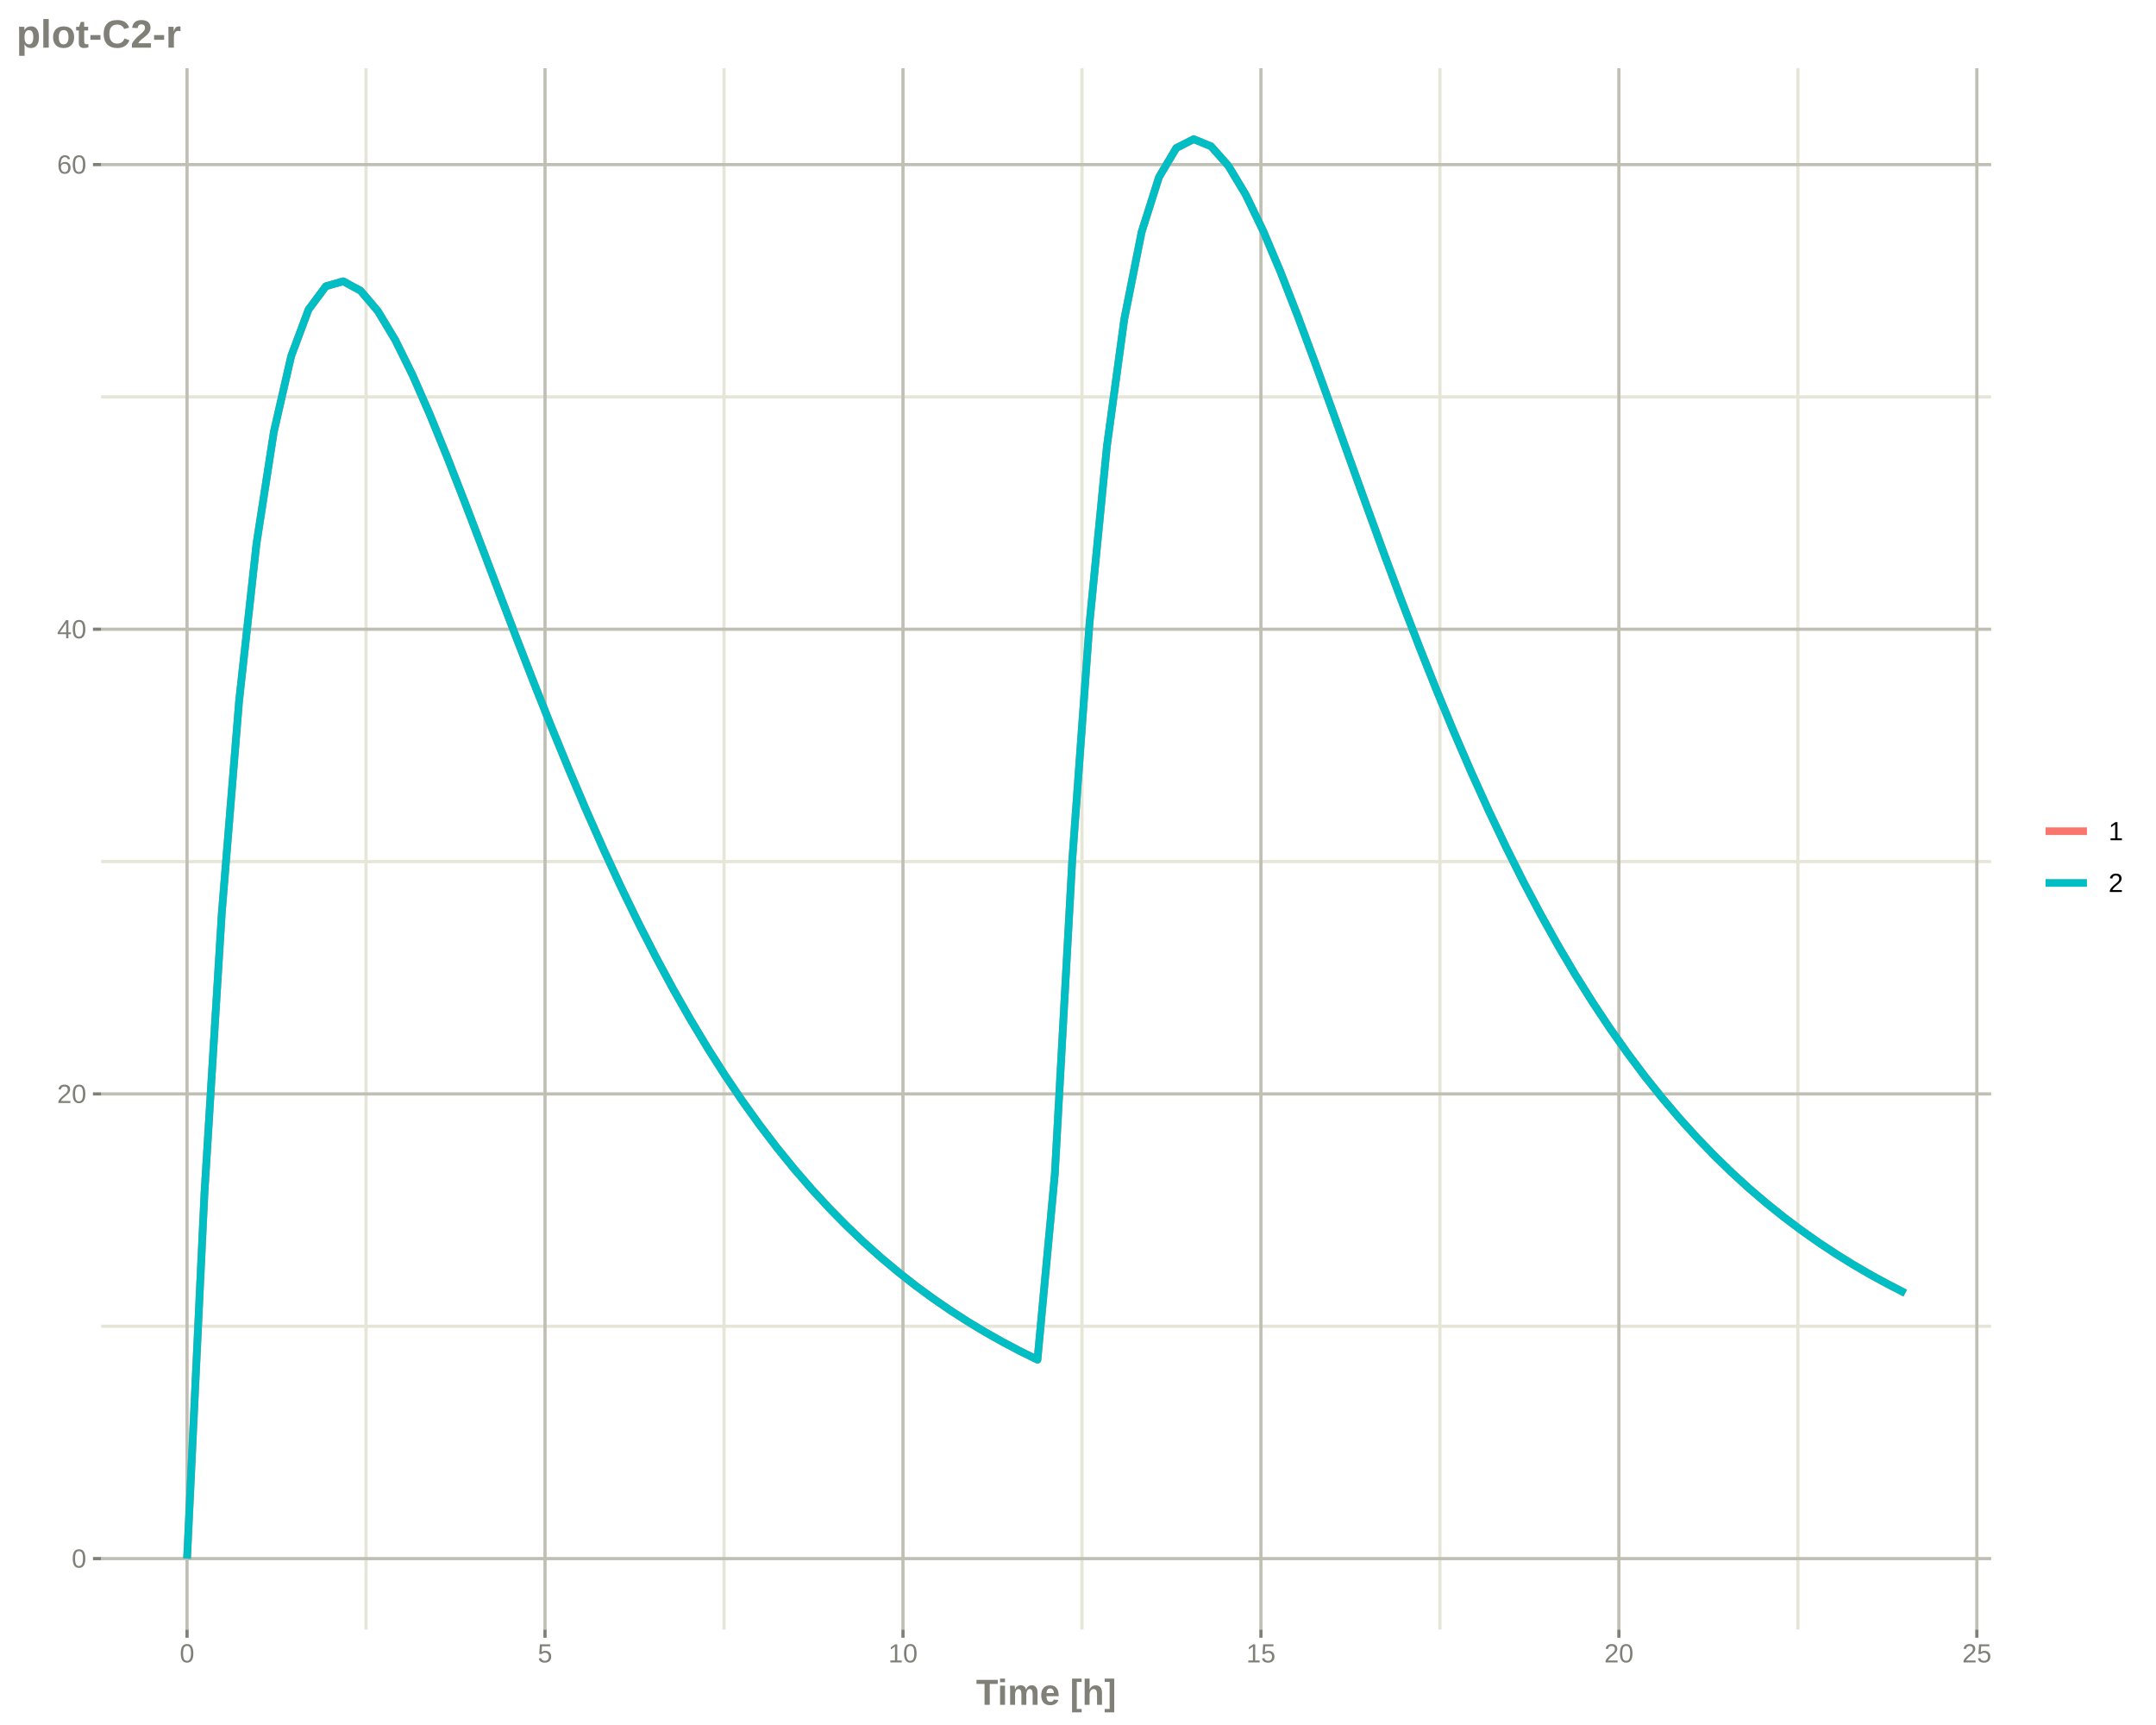
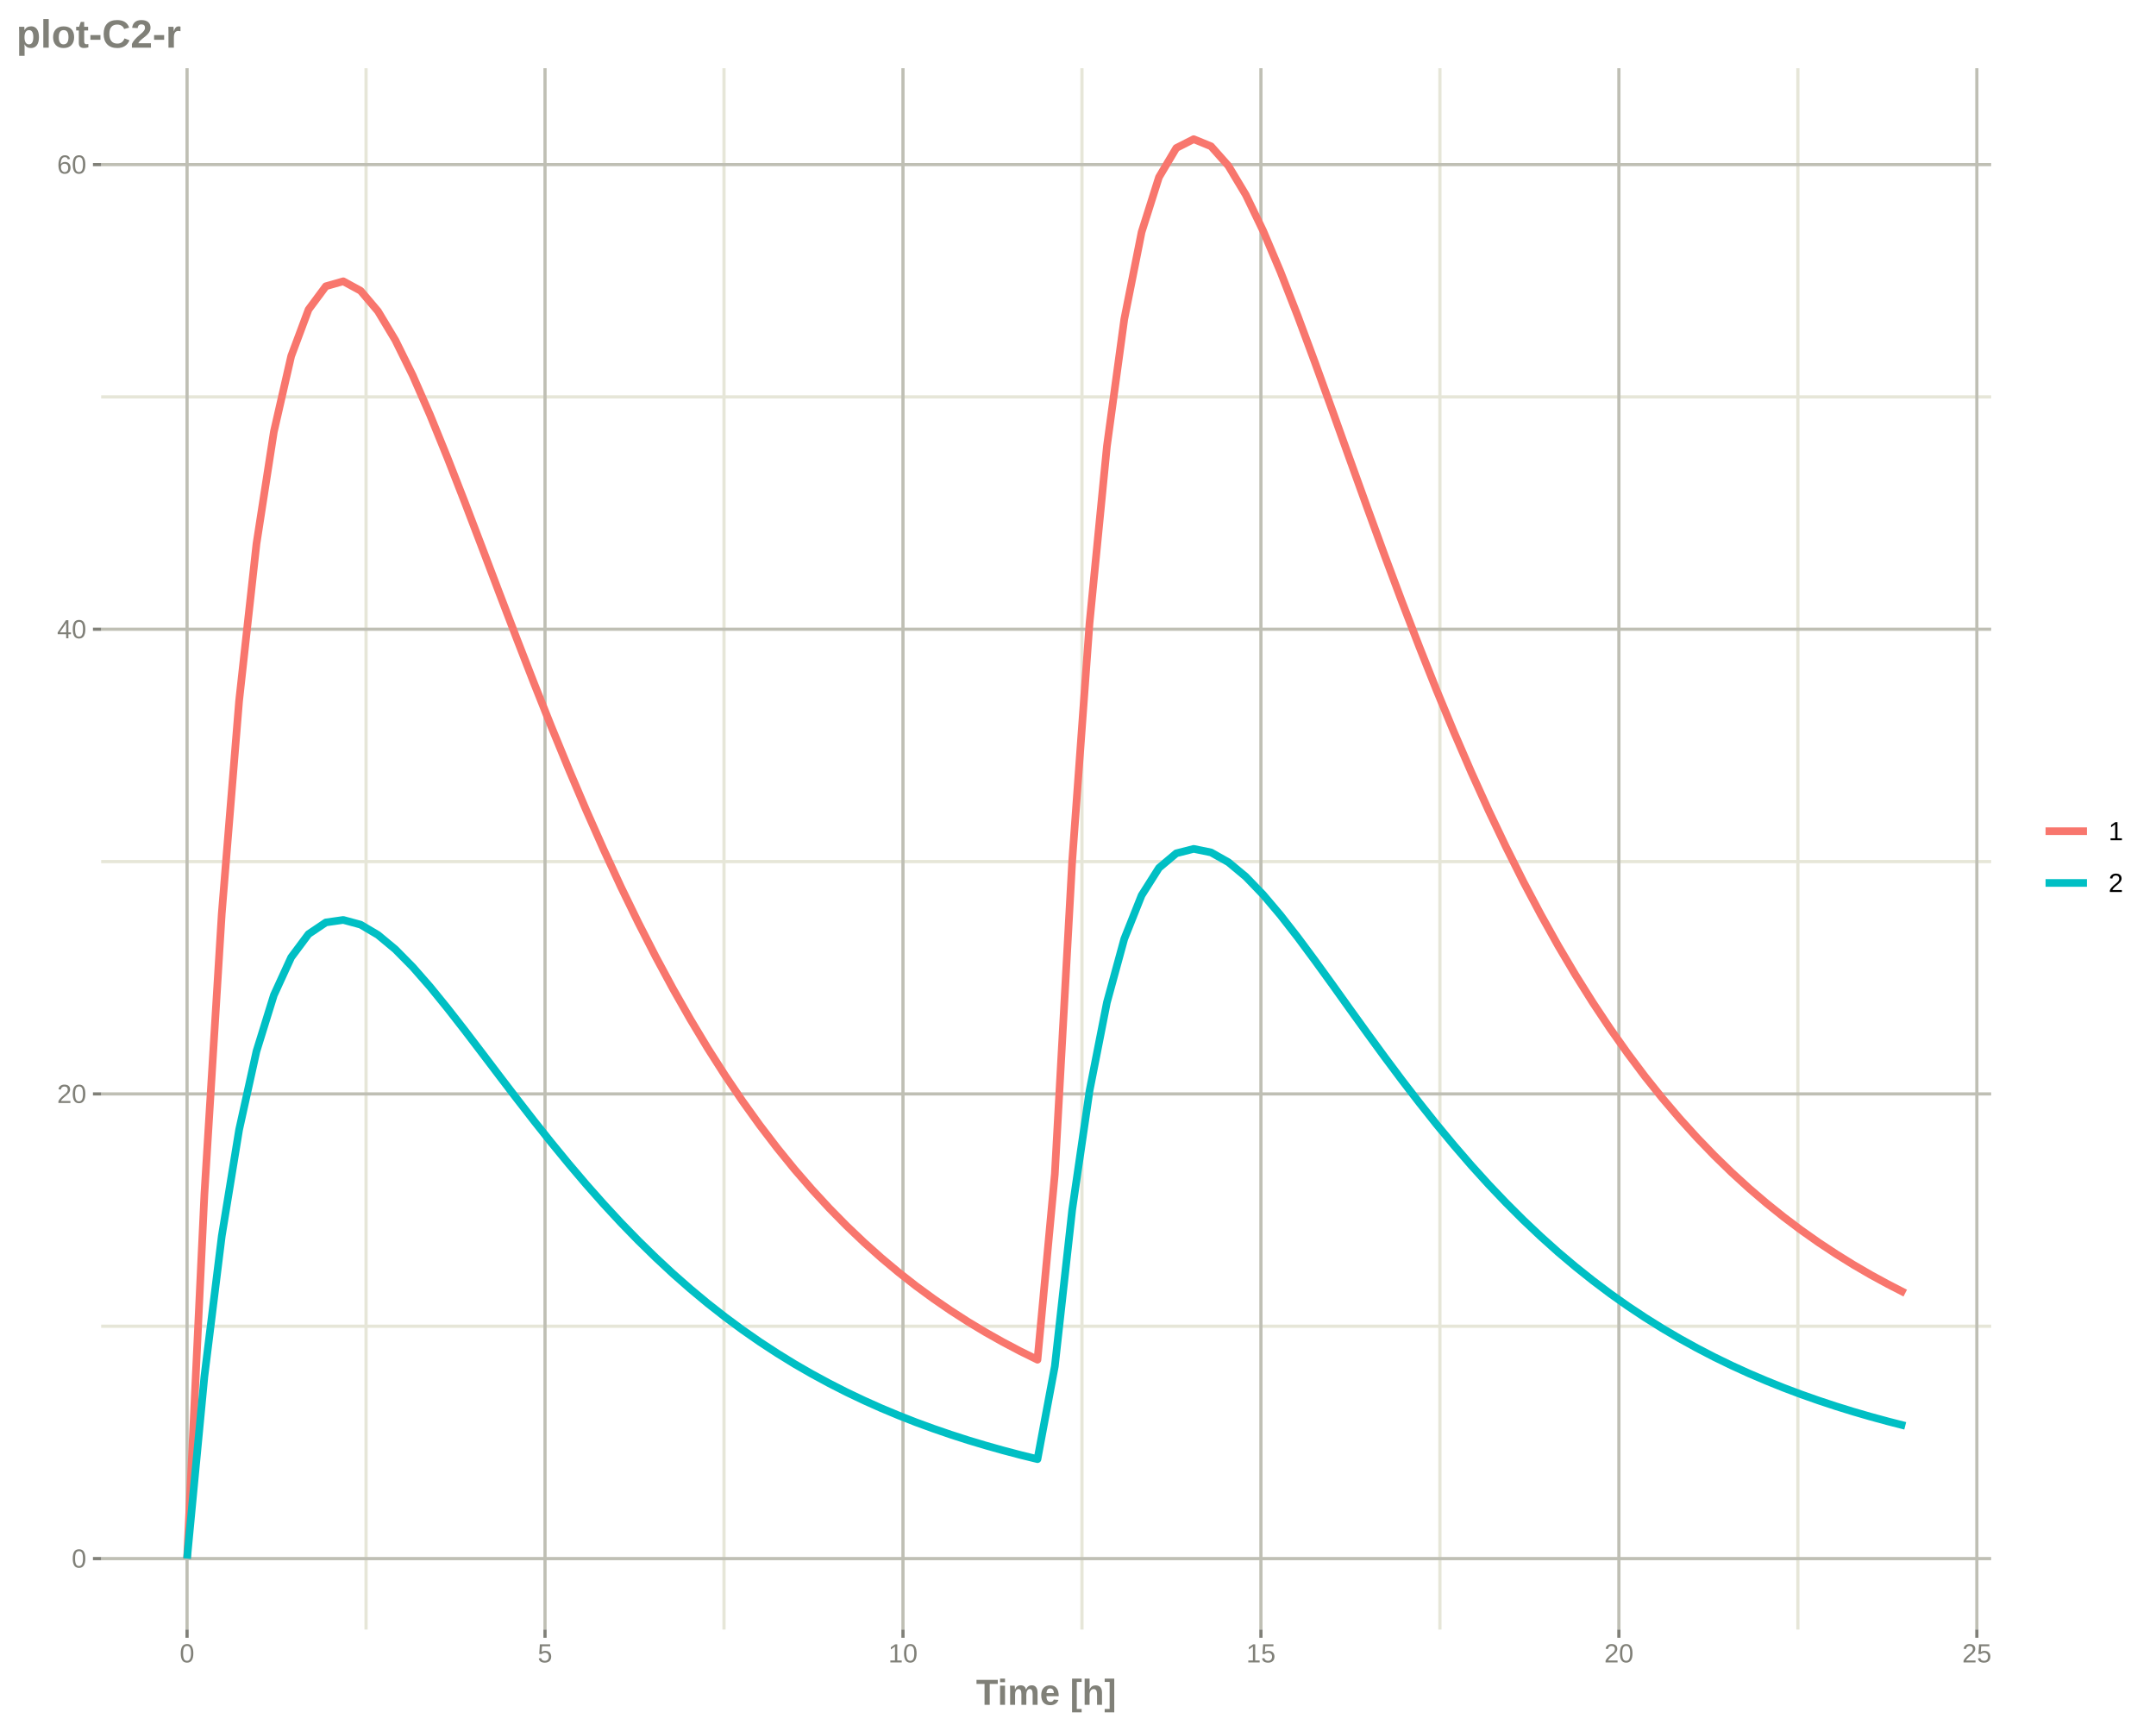
<svg xmlns="http://www.w3.org/2000/svg" viewBox="0 0 720.00 576.00">
  <defs>
    <style type="text/css">
    line, polyline, polygon, path, rect, circle {
      fill: none;
      stroke: #000000;
      stroke-linecap: round;
      stroke-linejoin: round;
      stroke-miterlimit: 10.00;
    }
  </style>
  </defs>
  <rect width="100%" height="100%" style="stroke: none; fill: #FFFFFF;" />
  <rect x="0.00" y="0.00" width="720.00" height="576.00" style="stroke-width: 1.07; stroke: #FFFFFF; fill: #FFFFFF;" />
  <defs>
    <clipPath id="cpMzMuNzh8NjY0Ljk1fDU0NC4xM3wyMi43Nw==">
      <rect x="33.78" y="22.77" width="631.18" height="521.36" />
    </clipPath>
  </defs>
  <rect x="33.78" y="22.77" width="631.18" height="521.36" style="stroke-width: 1.07; stroke: none; fill: #FFFFFF;" clip-path="url(#cpMzMuNzh8NjY0Ljk1fDU0NC4xM3wyMi43Nw==)" />
  <polyline points="33.78,442.85 664.95,442.85 " style="stroke-width: 1.07; stroke: #E6E6D8; stroke-linecap: butt;" clip-path="url(#cpMzMuNzh8NjY0Ljk1fDU0NC4xM3wyMi43Nw==)" />
  <polyline points="33.78,287.69 664.95,287.69 " style="stroke-width: 1.07; stroke: #E6E6D8; stroke-linecap: butt;" clip-path="url(#cpMzMuNzh8NjY0Ljk1fDU0NC4xM3wyMi43Nw==)" />
  <polyline points="33.78,132.53 664.95,132.53 " style="stroke-width: 1.07; stroke: #E6E6D8; stroke-linecap: butt;" clip-path="url(#cpMzMuNzh8NjY0Ljk1fDU0NC4xM3wyMi43Nw==)" />
  <polyline points="122.24,544.13 122.24,22.77 " style="stroke-width: 1.07; stroke: #E6E6D8; stroke-linecap: butt;" clip-path="url(#cpMzMuNzh8NjY0Ljk1fDU0NC4xM3wyMi43Nw==)" />
  <polyline points="241.78,544.13 241.78,22.77 " style="stroke-width: 1.07; stroke: #E6E6D8; stroke-linecap: butt;" clip-path="url(#cpMzMuNzh8NjY0Ljk1fDU0NC4xM3wyMi43Nw==)" />
  <polyline points="361.32,544.13 361.32,22.77 " style="stroke-width: 1.07; stroke: #E6E6D8; stroke-linecap: butt;" clip-path="url(#cpMzMuNzh8NjY0Ljk1fDU0NC4xM3wyMi43Nw==)" />
  <polyline points="480.86,544.13 480.86,22.77 " style="stroke-width: 1.07; stroke: #E6E6D8; stroke-linecap: butt;" clip-path="url(#cpMzMuNzh8NjY0Ljk1fDU0NC4xM3wyMi43Nw==)" />
  <polyline points="600.40,544.13 600.40,22.77 " style="stroke-width: 1.07; stroke: #E6E6D8; stroke-linecap: butt;" clip-path="url(#cpMzMuNzh8NjY0Ljk1fDU0NC4xM3wyMi43Nw==)" />
  <polyline points="33.78,520.43 664.95,520.43 " style="stroke-width: 1.07; stroke: #BFBFB4; stroke-linecap: butt;" clip-path="url(#cpMzMuNzh8NjY0Ljk1fDU0NC4xM3wyMi43Nw==)" />
  <polyline points="33.78,365.27 664.95,365.27 " style="stroke-width: 1.07; stroke: #BFBFB4; stroke-linecap: butt;" clip-path="url(#cpMzMuNzh8NjY0Ljk1fDU0NC4xM3wyMi43Nw==)" />
  <polyline points="33.78,210.11 664.95,210.11 " style="stroke-width: 1.07; stroke: #BFBFB4; stroke-linecap: butt;" clip-path="url(#cpMzMuNzh8NjY0Ljk1fDU0NC4xM3wyMi43Nw==)" />
  <polyline points="33.78,54.96 664.95,54.96 " style="stroke-width: 1.07; stroke: #BFBFB4; stroke-linecap: butt;" clip-path="url(#cpMzMuNzh8NjY0Ljk1fDU0NC4xM3wyMi43Nw==)" />
  <polyline points="62.47,544.13 62.47,22.77 " style="stroke-width: 1.07; stroke: #BFBFB4; stroke-linecap: butt;" clip-path="url(#cpMzMuNzh8NjY0Ljk1fDU0NC4xM3wyMi43Nw==)" />
  <polyline points="182.01,544.13 182.01,22.77 " style="stroke-width: 1.07; stroke: #BFBFB4; stroke-linecap: butt;" clip-path="url(#cpMzMuNzh8NjY0Ljk1fDU0NC4xM3wyMi43Nw==)" />
  <polyline points="301.55,544.13 301.55,22.77 " style="stroke-width: 1.07; stroke: #BFBFB4; stroke-linecap: butt;" clip-path="url(#cpMzMuNzh8NjY0Ljk1fDU0NC4xM3wyMi43Nw==)" />
  <polyline points="421.09,544.13 421.09,22.77 " style="stroke-width: 1.07; stroke: #BFBFB4; stroke-linecap: butt;" clip-path="url(#cpMzMuNzh8NjY0Ljk1fDU0NC4xM3wyMi43Nw==)" />
  <polyline points="540.63,544.13 540.63,22.77 " style="stroke-width: 1.07; stroke: #BFBFB4; stroke-linecap: butt;" clip-path="url(#cpMzMuNzh8NjY0Ljk1fDU0NC4xM3wyMi43Nw==)" />
  <polyline points="660.17,544.13 660.17,22.77 " style="stroke-width: 1.07; stroke: #BFBFB4; stroke-linecap: butt;" clip-path="url(#cpMzMuNzh8NjY0Ljk1fDU0NC4xM3wyMi43Nw==)" />
  <polyline points="62.47,520.43 68.26,398.79 74.06,305.03 79.85,234.04 85.65,181.60 91.45,144.19 97.24,118.91 103.04,103.37 108.83,95.58 114.63,93.93 120.42,97.08 126.22,103.92 132.02,113.58 137.81,125.31 143.61,138.54 149.40,152.78 155.20,167.65 161.00,182.85 166.79,198.13 172.59,213.31 178.38,228.24 184.18,242.80 189.98,256.93 195.77,270.55 201.57,283.63 207.36,296.14 213.16,308.07 218.96,319.42 224.75,330.18 230.55,340.37 236.34,350.00 242.14,359.09 247.94,367.66 253.73,375.72 259.53,383.31 265.32,390.44 271.12,397.13 276.92,403.42 282.71,409.31 288.51,414.83 294.30,420.01 300.10,424.86 305.89,429.40 311.69,433.65 317.49,437.63 323.28,441.36 329.08,444.85 334.87,448.11 340.67,451.17 346.47,454.03 352.26,392.04 358.06,287.54 363.85,208.10 369.65,149.06 375.45,106.59 381.24,77.50 387.04,59.17 392.83,49.42 398.63,46.47 404.43,48.85 410.22,55.37 416.02,65.03 421.81,77.03 427.61,90.74 433.41,105.61 439.20,121.22 445.00,137.25 450.79,153.42 456.59,169.52 462.38,185.39 468.18,200.91 473.98,215.97 479.77,230.52 485.57,244.51 491.36,257.91 497.16,270.70 502.96,282.87 508.75,294.44 514.55,305.39 520.34,315.76 526.14,325.56 531.94,334.80 537.73,343.50 543.53,351.70 549.32,359.42 555.12,366.67 560.92,373.48 566.71,379.87 572.51,385.88 578.30,391.51 584.10,396.80 589.90,401.76 595.69,406.40 601.49,410.76 607.28,414.85 613.08,418.68 618.88,422.28 624.67,425.65 630.47,428.81 636.26,431.78 " style="stroke-width: 2.56; stroke: #F8766D; stroke-linecap: butt;" clip-path="url(#cpMzMuNzh8NjY0Ljk1fDU0NC4xM3wyMi43Nw==)" />
-   <polyline points="62.47,520.43 68.26,398.79 74.06,305.03 79.85,234.04 85.65,181.60 91.45,144.19 97.24,118.91 103.04,103.37 108.83,95.58 114.63,93.93 120.42,97.08 126.22,103.92 132.02,113.58 137.81,125.31 143.61,138.54 149.40,152.78 155.20,167.65 161.00,182.85 166.79,198.13 172.59,213.31 178.38,228.24 184.18,242.80 189.98,256.93 195.77,270.55 201.57,283.63 207.36,296.14 213.16,308.07 218.96,319.42 224.75,330.18 230.55,340.37 236.34,350.00 242.14,359.09 247.94,367.66 253.73,375.72 259.53,383.31 265.32,390.44 271.12,397.13 276.92,403.42 282.71,409.31 288.51,414.83 294.30,420.01 300.10,424.86 305.89,429.40 311.69,433.65 317.49,437.63 323.28,441.36 329.08,444.85 334.87,448.11 340.67,451.17 346.47,454.03 352.26,392.04 358.06,287.54 363.85,208.10 369.65,149.06 375.45,106.59 381.24,77.50 387.04,59.17 392.83,49.42 398.63,46.47 404.43,48.85 410.22,55.37 416.02,65.03 421.81,77.03 427.61,90.74 433.41,105.61 439.20,121.22 445.00,137.25 450.79,153.42 456.59,169.52 462.38,185.39 468.18,200.91 473.98,215.97 479.77,230.52 485.57,244.51 491.36,257.91 497.16,270.70 502.96,282.87 508.75,294.44 514.55,305.39 520.34,315.76 526.14,325.56 531.94,334.80 537.73,343.50 543.53,351.70 549.32,359.42 555.12,366.67 560.92,373.48 566.71,379.87 572.51,385.88 578.30,391.51 584.10,396.80 589.90,401.76 595.69,406.40 601.49,410.76 607.28,414.85 613.08,418.68 618.88,422.28 624.67,425.65 630.47,428.81 636.26,431.78 " style="stroke-width: 2.56; stroke: #00BFC4; stroke-linecap: butt;" clip-path="url(#cpMzMuNzh8NjY0Ljk1fDU0NC4xM3wyMi43Nw==)" />
+   <polyline points="62.47,520.43 68.26,459.61 74.06,412.73 79.85,377.24 85.65,351.02 91.45,332.31 97.24,319.67 103.04,311.90 108.83,308.01 114.63,307.18 120.42,308.75 126.22,312.18 132.02,317.00 137.81,322.87 143.61,329.49 149.40,336.61 155.20,344.04 161.00,351.64 166.79,359.28 172.59,366.87 178.38,374.33 184.18,381.62 189.98,388.68 195.77,395.49 201.57,402.03 207.36,408.29 213.16,414.25 218.96,419.92 224.75,425.31 230.55,430.40 236.34,435.22 242.14,439.76 247.94,444.05 253.73,448.08 259.53,451.87 265.32,455.44 271.12,458.78 276.92,461.92 282.71,464.87 288.51,467.63 294.30,470.22 300.10,472.64 305.89,474.92 311.69,477.04 317.49,479.03 323.28,480.90 329.08,482.64 334.87,484.27 340.67,485.80 346.47,487.23 352.26,456.23 358.06,403.99 363.85,364.26 369.65,334.75 375.45,313.51 381.24,298.97 387.04,289.80 392.83,284.93 398.63,283.45 404.43,284.64 410.22,287.90 416.02,292.73 421.81,298.73 427.61,305.58 433.41,313.02 439.20,320.83 445.00,328.84 450.79,336.93 456.59,344.98 462.38,352.91 468.18,360.67 473.98,368.20 479.77,375.48 485.57,382.47 491.36,389.17 497.16,395.57 502.96,401.65 508.75,407.43 514.55,412.91 520.34,418.10 526.14,422.99 531.94,427.61 537.73,431.97 543.53,436.07 549.32,439.92 555.12,443.55 560.92,446.96 566.71,450.15 572.51,453.16 578.30,455.97 584.10,458.62 589.90,461.09 595.69,463.42 601.49,465.60 607.28,467.64 613.08,469.56 618.88,471.36 624.67,473.04 630.47,474.62 636.26,476.10 " style="stroke-width: 2.56; stroke: #00BFC4; stroke-linecap: butt;" clip-path="url(#cpMzMuNzh8NjY0Ljk1fDU0NC4xM3wyMi43Nw==)" />
  <defs>
    <clipPath id="cpMC4wMHw3MjAuMDB8NTc2LjAwfDAuMDA=">
      <rect x="0.00" y="0.00" width="720.00" height="576.00" />
    </clipPath>
  </defs>
  <g clip-path="url(#cpMC4wMHw3MjAuMDB8NTc2LjAwfDAuMDA=)">
    <text x="23.95" y="523.46" style="font-size: 8.80px; fill: #808078; font-family: Liberation Sans;" textLength="4.89px" lengthAdjust="spacingAndGlyphs">0</text>
  </g>
  <g clip-path="url(#cpMC4wMHw3MjAuMDB8NTc2LjAwfDAuMDA=)">
    <text x="19.06" y="368.30" style="font-size: 8.80px; fill: #808078; font-family: Liberation Sans;" textLength="9.78px" lengthAdjust="spacingAndGlyphs">20</text>
  </g>
  <g clip-path="url(#cpMC4wMHw3MjAuMDB8NTc2LjAwfDAuMDA=)">
    <text x="19.06" y="213.14" style="font-size: 8.80px; fill: #808078; font-family: Liberation Sans;" textLength="9.78px" lengthAdjust="spacingAndGlyphs">40</text>
  </g>
  <g clip-path="url(#cpMC4wMHw3MjAuMDB8NTc2LjAwfDAuMDA=)">
    <text x="19.06" y="57.98" style="font-size: 8.80px; fill: #808078; font-family: Liberation Sans;" textLength="9.78px" lengthAdjust="spacingAndGlyphs">60</text>
  </g>
  <polyline points="31.04,520.43 33.78,520.43 " style="stroke-width: 1.07; stroke: #808078; stroke-linecap: butt;" clip-path="url(#cpMC4wMHw3MjAuMDB8NTc2LjAwfDAuMDA=)" />
  <polyline points="31.04,365.27 33.78,365.27 " style="stroke-width: 1.07; stroke: #808078; stroke-linecap: butt;" clip-path="url(#cpMC4wMHw3MjAuMDB8NTc2LjAwfDAuMDA=)" />
  <polyline points="31.04,210.11 33.78,210.11 " style="stroke-width: 1.07; stroke: #808078; stroke-linecap: butt;" clip-path="url(#cpMC4wMHw3MjAuMDB8NTc2LjAwfDAuMDA=)" />
  <polyline points="31.04,54.96 33.78,54.96 " style="stroke-width: 1.07; stroke: #808078; stroke-linecap: butt;" clip-path="url(#cpMC4wMHw3MjAuMDB8NTc2LjAwfDAuMDA=)" />
  <polyline points="62.47,546.87 62.47,544.13 " style="stroke-width: 1.07; stroke: #808078; stroke-linecap: butt;" clip-path="url(#cpMC4wMHw3MjAuMDB8NTc2LjAwfDAuMDA=)" />
  <polyline points="182.01,546.87 182.01,544.13 " style="stroke-width: 1.07; stroke: #808078; stroke-linecap: butt;" clip-path="url(#cpMC4wMHw3MjAuMDB8NTc2LjAwfDAuMDA=)" />
  <polyline points="301.55,546.87 301.55,544.13 " style="stroke-width: 1.07; stroke: #808078; stroke-linecap: butt;" clip-path="url(#cpMC4wMHw3MjAuMDB8NTc2LjAwfDAuMDA=)" />
  <polyline points="421.09,546.87 421.09,544.13 " style="stroke-width: 1.07; stroke: #808078; stroke-linecap: butt;" clip-path="url(#cpMC4wMHw3MjAuMDB8NTc2LjAwfDAuMDA=)" />
  <polyline points="540.63,546.87 540.63,544.13 " style="stroke-width: 1.07; stroke: #808078; stroke-linecap: butt;" clip-path="url(#cpMC4wMHw3MjAuMDB8NTc2LjAwfDAuMDA=)" />
  <polyline points="660.17,546.87 660.17,544.13 " style="stroke-width: 1.07; stroke: #808078; stroke-linecap: butt;" clip-path="url(#cpMC4wMHw3MjAuMDB8NTc2LjAwfDAuMDA=)" />
  <g clip-path="url(#cpMC4wMHw3MjAuMDB8NTc2LjAwfDAuMDA=)">
    <text x="60.02" y="555.11" style="font-size: 8.80px; fill: #808078; font-family: Liberation Sans;" textLength="4.89px" lengthAdjust="spacingAndGlyphs">0</text>
  </g>
  <g clip-path="url(#cpMC4wMHw3MjAuMDB8NTc2LjAwfDAuMDA=)">
    <text x="179.56" y="555.11" style="font-size: 8.80px; fill: #808078; font-family: Liberation Sans;" textLength="4.89px" lengthAdjust="spacingAndGlyphs">5</text>
  </g>
  <g clip-path="url(#cpMC4wMHw3MjAuMDB8NTc2LjAwfDAuMDA=)">
    <text x="296.66" y="555.11" style="font-size: 8.80px; fill: #808078; font-family: Liberation Sans;" textLength="9.78px" lengthAdjust="spacingAndGlyphs">10</text>
  </g>
  <g clip-path="url(#cpMC4wMHw3MjAuMDB8NTc2LjAwfDAuMDA=)">
    <text x="416.20" y="555.11" style="font-size: 8.80px; fill: #808078; font-family: Liberation Sans;" textLength="9.78px" lengthAdjust="spacingAndGlyphs">15</text>
  </g>
  <g clip-path="url(#cpMC4wMHw3MjAuMDB8NTc2LjAwfDAuMDA=)">
    <text x="535.74" y="555.11" style="font-size: 8.80px; fill: #808078; font-family: Liberation Sans;" textLength="9.78px" lengthAdjust="spacingAndGlyphs">20</text>
  </g>
  <g clip-path="url(#cpMC4wMHw3MjAuMDB8NTc2LjAwfDAuMDA=)">
    <text x="655.28" y="555.11" style="font-size: 8.80px; fill: #808078; font-family: Liberation Sans;" textLength="9.78px" lengthAdjust="spacingAndGlyphs">25</text>
  </g>
  <g clip-path="url(#cpMC4wMHw3MjAuMDB8NTc2LjAwfDAuMDA=)">
    <text x="325.96" y="569.26" style="font-size: 12.10px; font-weight: bold; fill: #808078; font-family: Liberation Sans;" textLength="46.81px" lengthAdjust="spacingAndGlyphs">Time [h]</text>
  </g>
  <rect x="675.91" y="257.95" width="38.61" height="51.00" style="stroke-width: 1.07; stroke: none; fill: #FFFFFF;" clip-path="url(#cpMC4wMHw3MjAuMDB8NTc2LjAwfDAuMDA=)" />
  <rect x="681.39" y="268.91" width="17.28" height="17.28" style="stroke-width: 1.07; stroke: none; fill: #FFFFFF;" clip-path="url(#cpMC4wMHw3MjAuMDB8NTc2LjAwfDAuMDA=)" />
  <line x1="683.12" y1="277.55" x2="696.94" y2="277.55" style="stroke-width: 2.56; stroke: #F8766D; stroke-linecap: butt;" clip-path="url(#cpMC4wMHw3MjAuMDB8NTc2LjAwfDAuMDA=)" />
  <rect x="681.39" y="286.19" width="17.28" height="17.28" style="stroke-width: 1.07; stroke: none; fill: #FFFFFF;" clip-path="url(#cpMC4wMHw3MjAuMDB8NTc2LjAwfDAuMDA=)" />
  <line x1="683.12" y1="294.83" x2="696.94" y2="294.83" style="stroke-width: 2.56; stroke: #00BFC4; stroke-linecap: butt;" clip-path="url(#cpMC4wMHw3MjAuMDB8NTc2LjAwfDAuMDA=)" />
  <g clip-path="url(#cpMC4wMHw3MjAuMDB8NTc2LjAwfDAuMDA=)">
    <text x="704.15" y="280.57" style="font-size: 8.80px; font-family: Liberation Sans;" textLength="4.89px" lengthAdjust="spacingAndGlyphs">1</text>
  </g>
  <g clip-path="url(#cpMC4wMHw3MjAuMDB8NTc2LjAwfDAuMDA=)">
    <text x="704.15" y="297.85" style="font-size: 8.80px; font-family: Liberation Sans;" textLength="4.89px" lengthAdjust="spacingAndGlyphs">2</text>
  </g>
  <g clip-path="url(#cpMC4wMHw3MjAuMDB8NTc2LjAwfDAuMDA=)">
    <text x="5.48" y="15.92" style="font-size: 13.20px; font-weight: bold; fill: #808078; font-family: Liberation Sans;" textLength="54.94px" lengthAdjust="spacingAndGlyphs">plot-C2-r</text>
  </g>
</svg>
